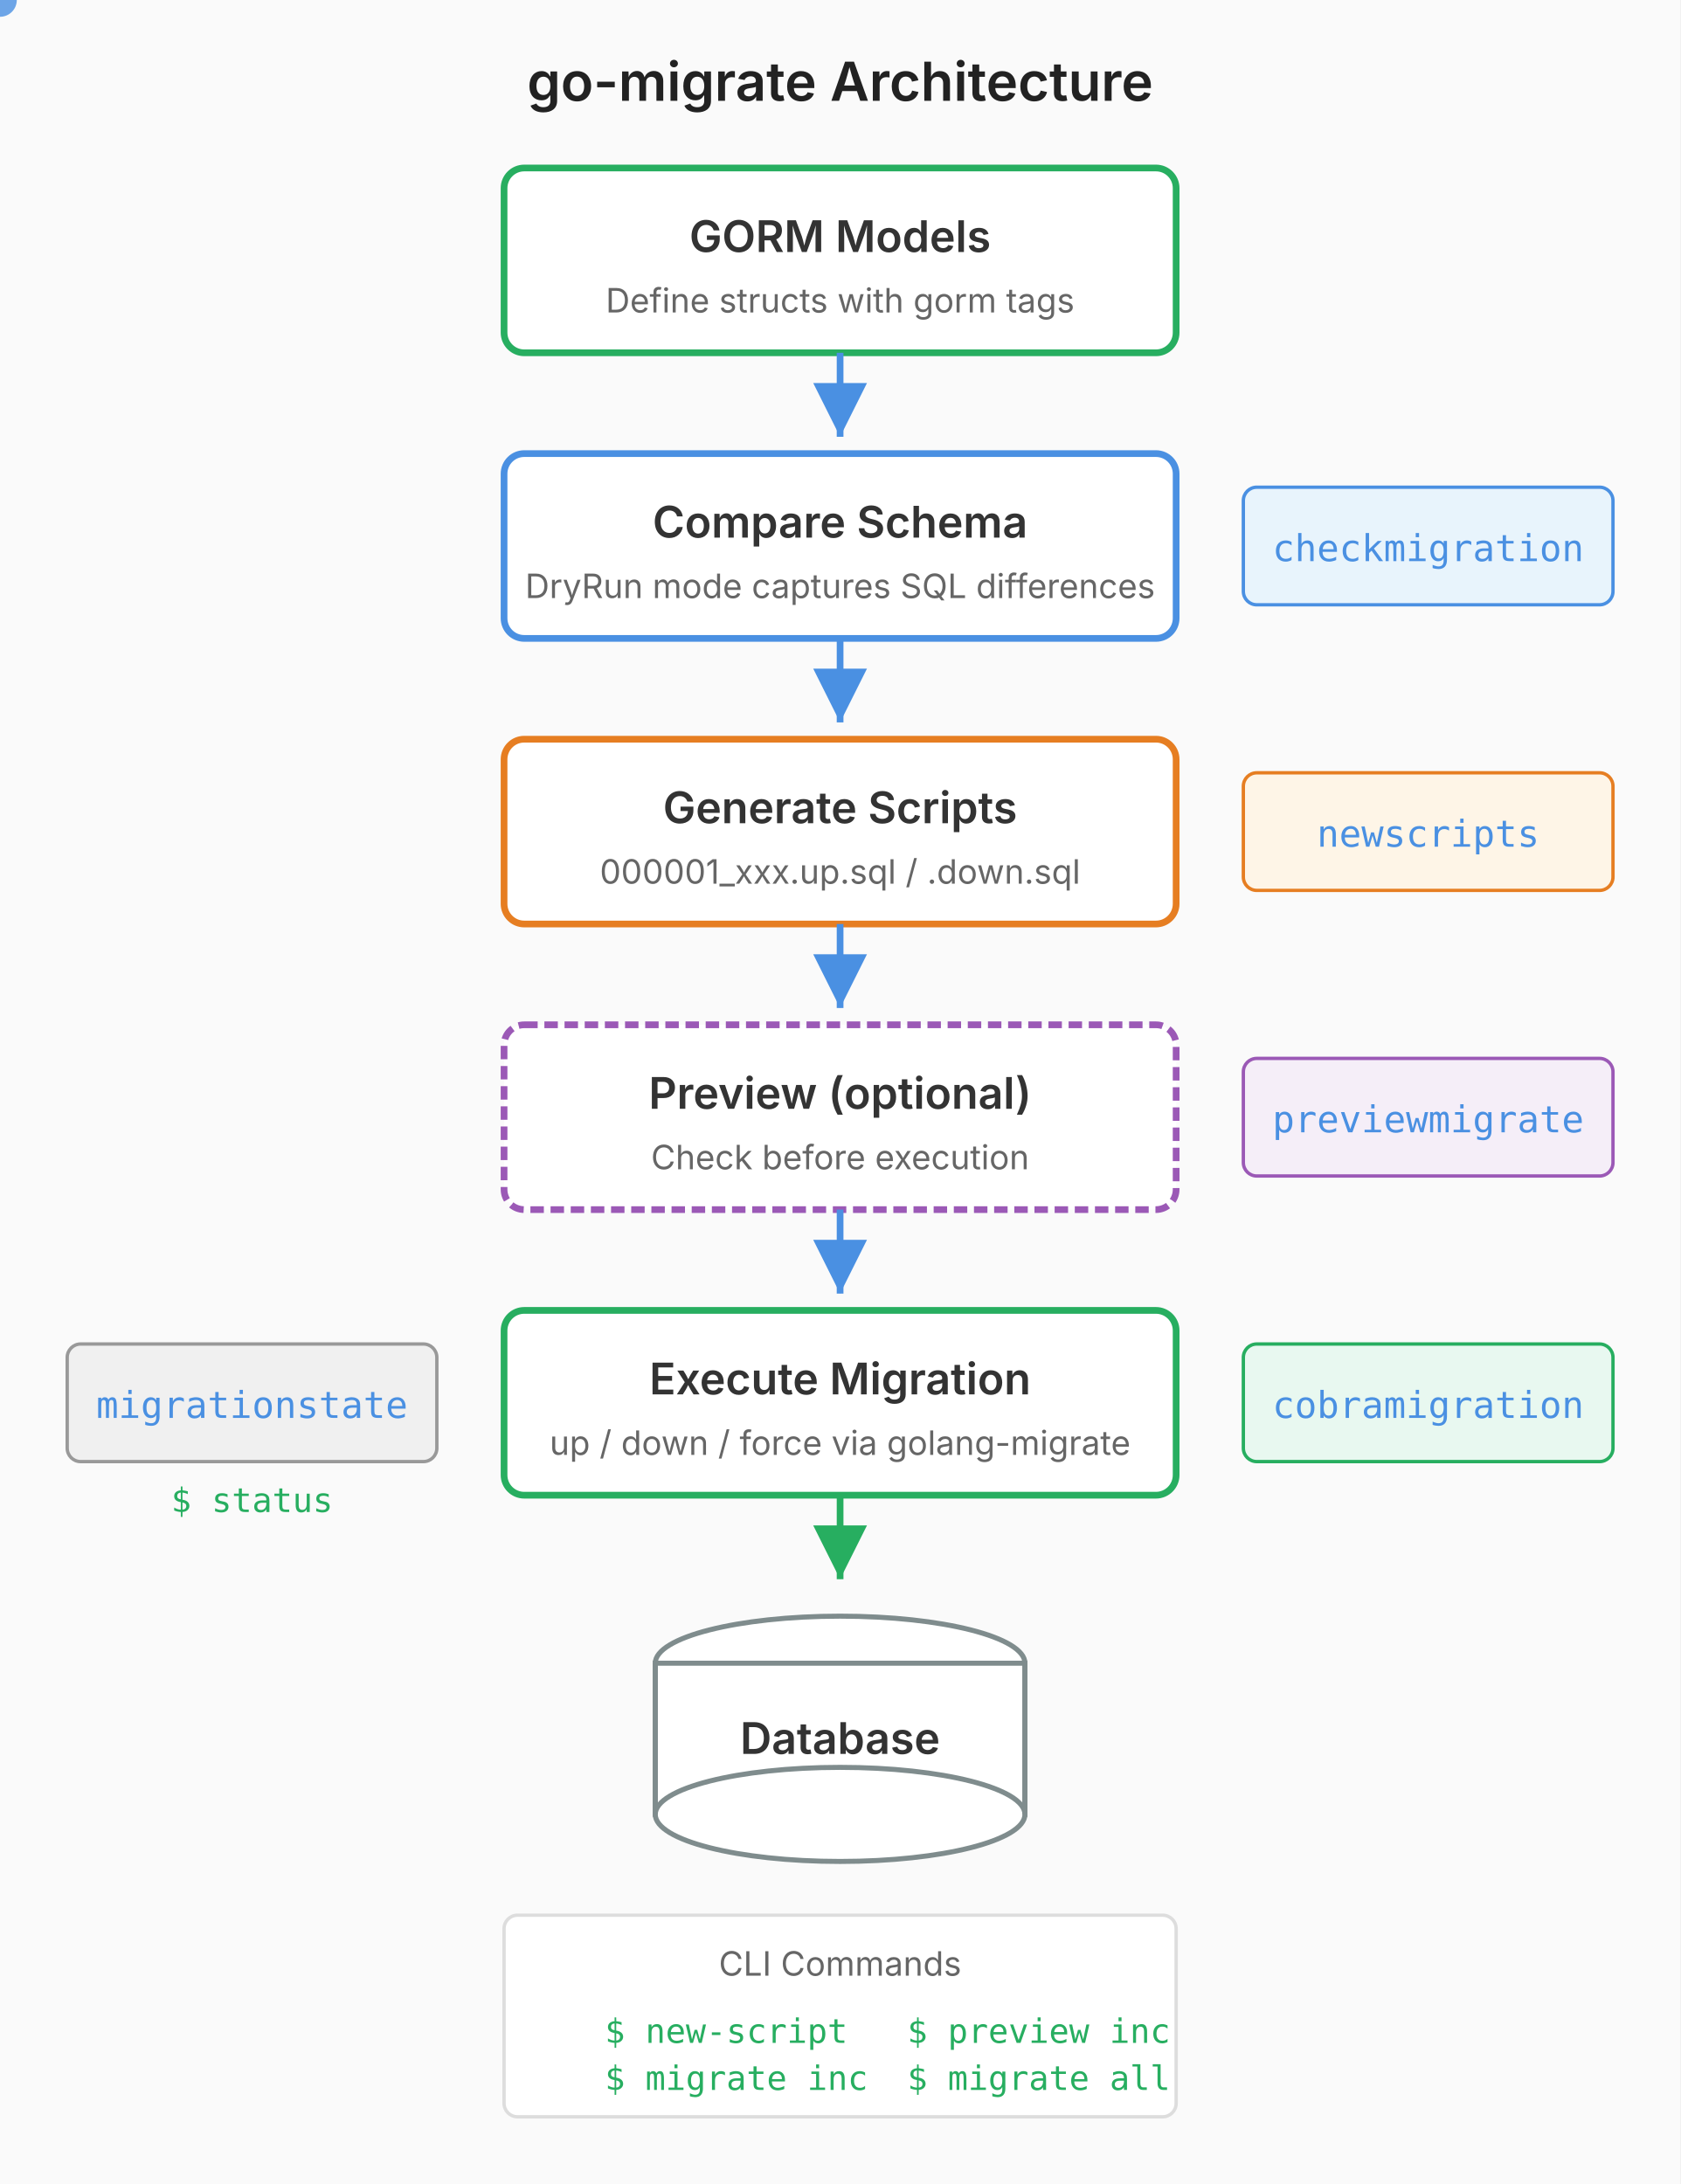
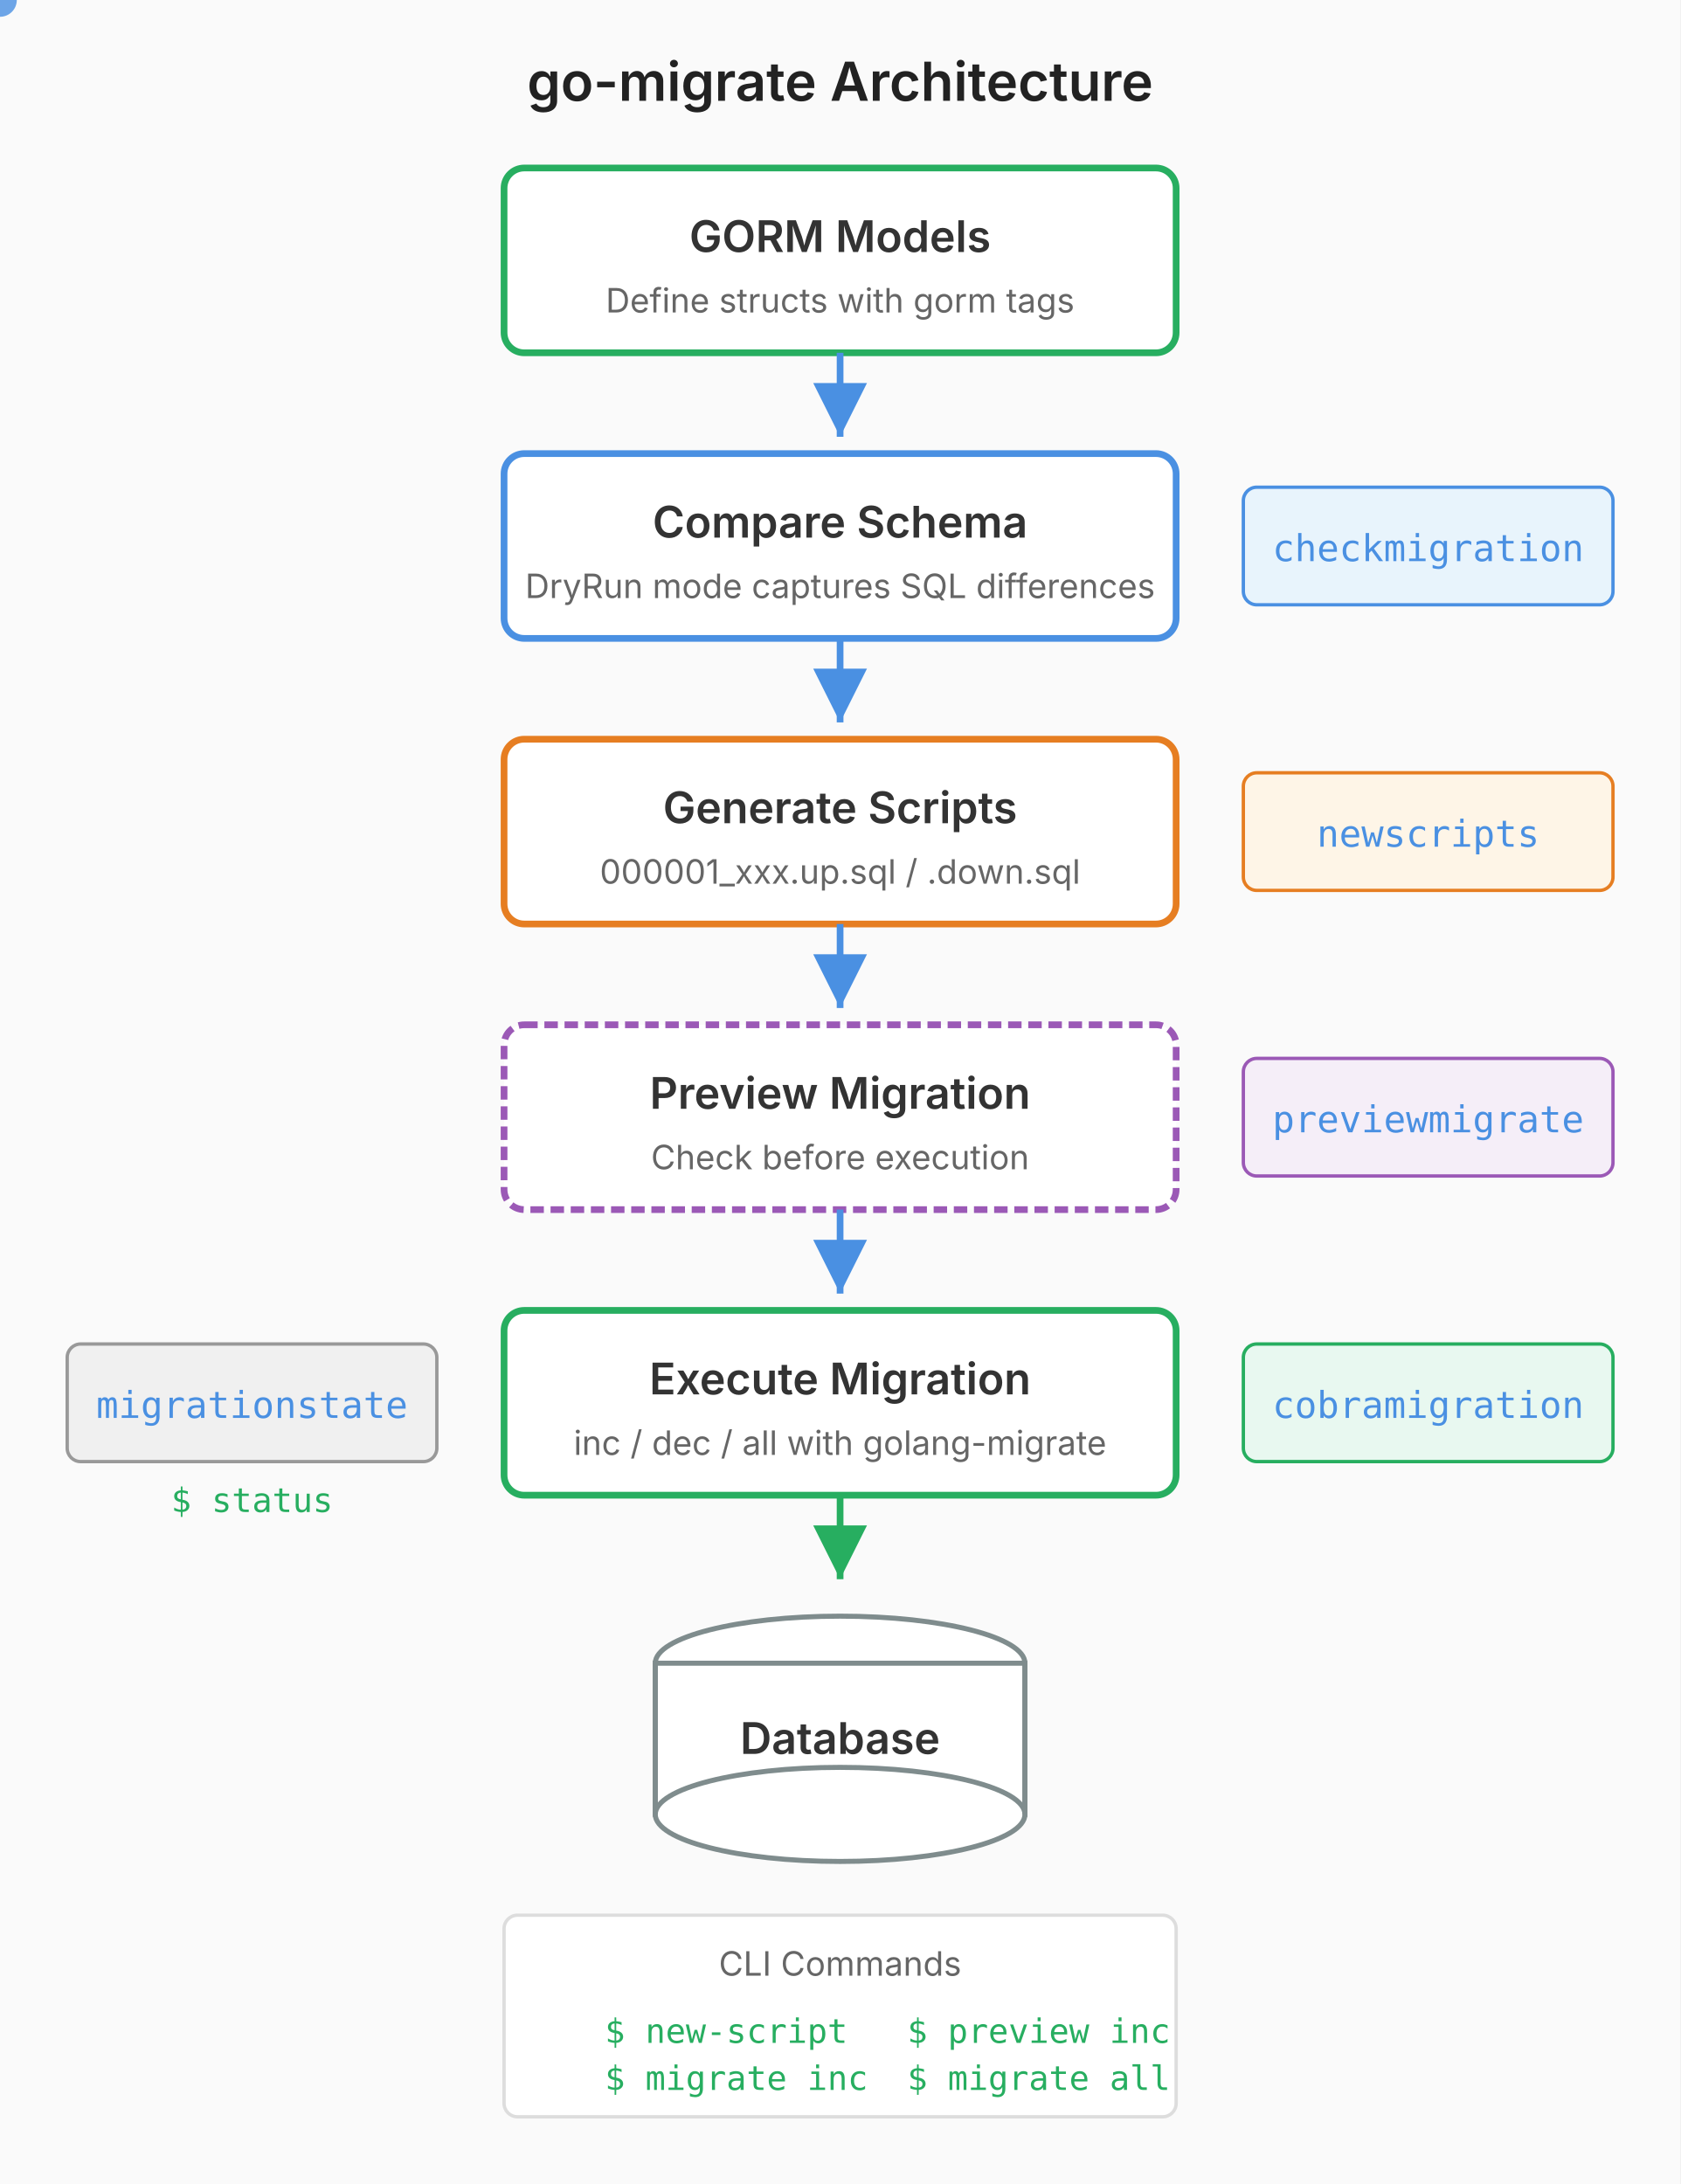
<svg xmlns="http://www.w3.org/2000/svg" width="500" height="650" viewBox="0 0 500 650">
  <defs>
    <marker id="arrow" markerWidth="8" markerHeight="8" refX="3" refY="4" orient="auto" markerUnits="strokeWidth">
      <path d="M0,0 L0,8 L8,4 z" fill="#4a90e2" />
    </marker>
    <marker id="arrow-down" markerWidth="8" markerHeight="8" refX="8" refY="4" orient="auto" markerUnits="strokeWidth">
      <path d="M0,0 L8,4 L0,8 z" fill="#4a90e2" />
    </marker>
    <marker id="arrow-green" markerWidth="8" markerHeight="8" refX="8" refY="4" orient="auto" markerUnits="strokeWidth">
      <path d="M0,0 L8,4 L0,8 z" fill="#27ae60" />
    </marker>
  </defs>
  <style>
        .title {
            font-family: -apple-system, BlinkMacSystemFont, "Segoe UI", system-ui, sans-serif;
            font-size: 16px;
            font-weight: 600;
            fill: #222;
        }
        .box-label {
            font-family: -apple-system, BlinkMacSystemFont, "Segoe UI", system-ui, sans-serif;
            font-size: 13px;
            font-weight: 600;
            fill: #333;
        }
        .box-desc {
            font-family: -apple-system, BlinkMacSystemFont, "Segoe UI", system-ui, sans-serif;
            font-size: 10px;
            fill: #666;
        }
        .pkg-name {
            font-family: "SF Mono", Consolas, monospace;
            font-size: 11px;
            fill: #4a90e2;
            font-weight: 500;
        }
        .cmd-name {
            font-family: "SF Mono", Consolas, monospace;
            font-size: 10px;
            fill: #27ae60;
        }
    </style>
  <rect x="0" y="0" width="500" height="650" fill="#fafafa" />
  <text x="250" y="30" text-anchor="middle" class="title">go-migrate Architecture</text>
  <g transform="translate(150,50)">
    <rect width="200" height="55" fill="#fff" stroke="#27ae60" stroke-width="2" rx="6">
      <animate attributeName="stroke-width" values="2;2.5;2" dur="2s" repeatCount="indefinite" />
    </rect>
    <text x="100" y="25" text-anchor="middle" class="box-label">GORM Models</text>
    <text x="100" y="43" text-anchor="middle" class="box-desc">Define structs with gorm tags</text>
  </g>
  <line x1="250" y1="105" x2="250" y2="130" stroke="#4a90e2" stroke-width="2" marker-end="url(#arrow-down)" />
  <g transform="translate(150,135)">
    <rect width="200" height="55" fill="#fff" stroke="#4a90e2" stroke-width="2" rx="6">
      <animate attributeName="stroke-width" values="2;2.5;2" dur="2.2s" repeatCount="indefinite" />
    </rect>
    <text x="100" y="25" text-anchor="middle" class="box-label">Compare Schema</text>
    <text x="100" y="43" text-anchor="middle" class="box-desc">DryRun mode captures SQL differences</text>
  </g>
  <g transform="translate(370,145)">
    <rect width="110" height="35" fill="#e8f4fc" stroke="#4a90e2" stroke-width="1" rx="4" />
    <text x="55" y="22" text-anchor="middle" class="pkg-name">checkmigration</text>
  </g>
  <line x1="250" y1="190" x2="250" y2="215" stroke="#4a90e2" stroke-width="2" marker-end="url(#arrow-down)" />
  <g transform="translate(150,220)">
    <rect width="200" height="55" fill="#fff" stroke="#e67e22" stroke-width="2" rx="6">
      <animate attributeName="stroke-width" values="2;2.5;2" dur="2.4s" repeatCount="indefinite" />
    </rect>
    <text x="100" y="25" text-anchor="middle" class="box-label">Generate Scripts</text>
    <text x="100" y="43" text-anchor="middle" class="box-desc">000001_xxx.up.sql / .down.sql</text>
  </g>
  <g transform="translate(370,230)">
    <rect width="110" height="35" fill="#fef5e7" stroke="#e67e22" stroke-width="1" rx="4" />
    <text x="55" y="22" text-anchor="middle" class="pkg-name">newscripts</text>
  </g>
  <line x1="250" y1="275" x2="250" y2="300" stroke="#4a90e2" stroke-width="2" marker-end="url(#arrow-down)" />
  <g transform="translate(150,305)">
    <rect width="200" height="55" fill="#fff" stroke="#9b59b6" stroke-width="2" rx="6" stroke-dasharray="4,2">
      <animate attributeName="stroke-width" values="2;2.5;2" dur="2.5s" repeatCount="indefinite" />
    </rect>
-     <text x="100" y="25" text-anchor="middle" class="box-label">Preview (optional)</text>
+     <text x="100" y="25" text-anchor="middle" class="box-label">Preview Migration</text>
    <text x="100" y="43" text-anchor="middle" class="box-desc">Check before execution</text>
  </g>
  <g transform="translate(370,315)">
    <rect width="110" height="35" fill="#f5eef8" stroke="#9b59b6" stroke-width="1" rx="4" />
    <text x="55" y="22" text-anchor="middle" class="pkg-name">previewmigrate</text>
  </g>
  <line x1="250" y1="360" x2="250" y2="385" stroke="#4a90e2" stroke-width="2" marker-end="url(#arrow-down)" />
  <g transform="translate(150,390)">
    <rect width="200" height="55" fill="#fff" stroke="#27ae60" stroke-width="2" rx="6">
      <animate attributeName="stroke-width" values="2;2.5;2" dur="2.6s" repeatCount="indefinite" />
    </rect>
    <text x="100" y="25" text-anchor="middle" class="box-label">Execute Migration</text>
-     <text x="100" y="43" text-anchor="middle" class="box-desc">up / down / force via golang-migrate</text>
+     <text x="100" y="43" text-anchor="middle" class="box-desc">inc / dec / all with golang-migrate</text>
  </g>
  <g transform="translate(370,400)">
    <rect width="110" height="35" fill="#e8f8f0" stroke="#27ae60" stroke-width="1" rx="4" />
    <text x="55" y="22" text-anchor="middle" class="pkg-name">cobramigration</text>
  </g>
  <line x1="250" y1="445" x2="250" y2="470" stroke="#27ae60" stroke-width="2" marker-end="url(#arrow-green)" />
  <g transform="translate(185,480)">
    <ellipse cx="65" cy="15" rx="55" ry="14" fill="#fff" stroke="#7f8c8d" stroke-width="1.5" />
    <rect x="10" y="15" width="110" height="45" fill="#fff" stroke="#7f8c8d" stroke-width="1.5" />
    <ellipse cx="65" cy="60" rx="55" ry="14" fill="#fff" stroke="#7f8c8d" stroke-width="1.5" />
    <line x1="10" y1="15" x2="10" y2="60" stroke="#7f8c8d" stroke-width="1.5" />
    <line x1="120" y1="15" x2="120" y2="60" stroke="#7f8c8d" stroke-width="1.5" />
    <text x="65" y="42" text-anchor="middle" class="box-label">Database</text>
  </g>
  <g transform="translate(20,400)">
    <rect width="110" height="35" fill="#f0f0f0" stroke="#999" stroke-width="1" rx="4" />
    <text x="55" y="22" text-anchor="middle" class="pkg-name">migrationstate</text>
  </g>
  <text x="75" y="450" text-anchor="middle" class="cmd-name">$ status</text>
  <g transform="translate(150,570)">
    <rect width="200" height="60" fill="#fff" stroke="#ddd" stroke-width="1" rx="4" />
    <text x="100" y="18" text-anchor="middle" class="box-desc">CLI Commands</text>
    <text x="30" y="38" class="cmd-name">$ new-script</text>
    <text x="120" y="38" class="cmd-name">$ preview inc</text>
    <text x="30" y="52" class="cmd-name">$ migrate inc</text>
    <text x="120" y="52" class="cmd-name">$ migrate all</text>
  </g>
  <circle r="5" fill="#4a90e2" opacity="0.8">
    <animate attributeName="cy" values="50;105;135;190;220;275;305;360;390;445;480;555" dur="5s" repeatCount="indefinite" />
    <animate attributeName="cx" values="250;250;250;250;250;250;250;250;250;250;250;250" dur="5s" repeatCount="indefinite" />
    <animate attributeName="opacity" values="0;1;1;1;1;1;1;1;1;1;1;0" dur="5s" repeatCount="indefinite" />
  </circle>
</svg>
